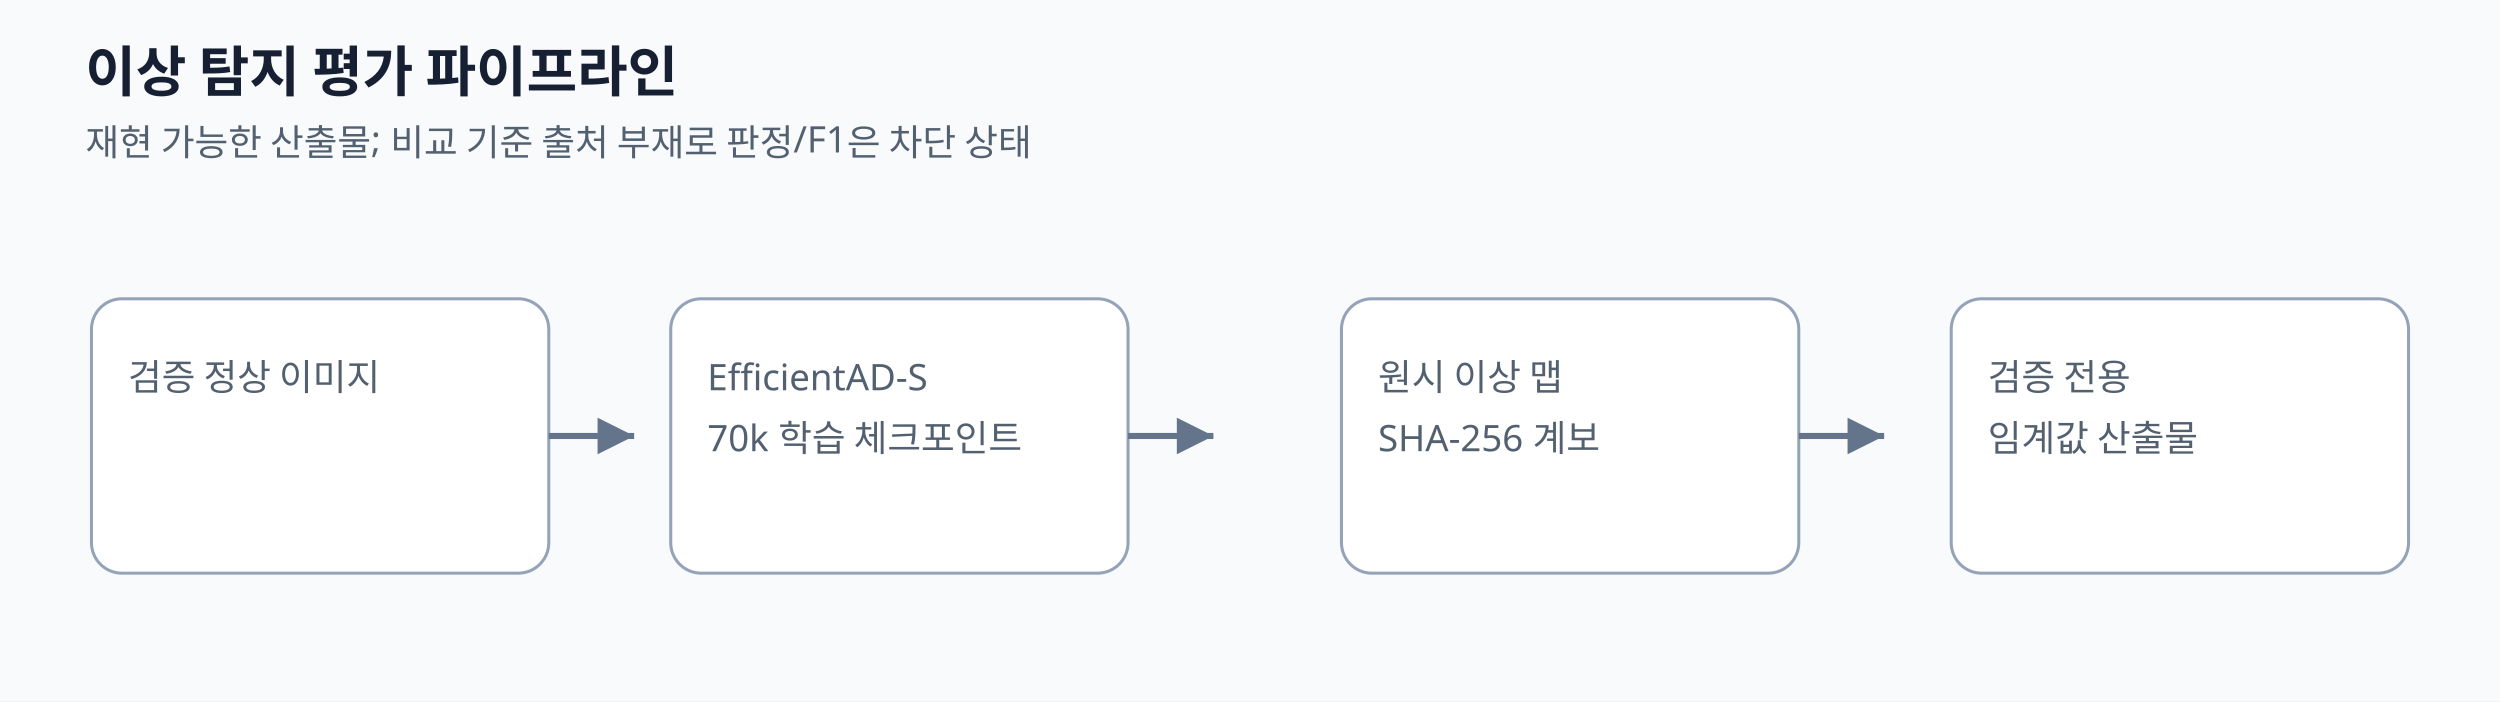
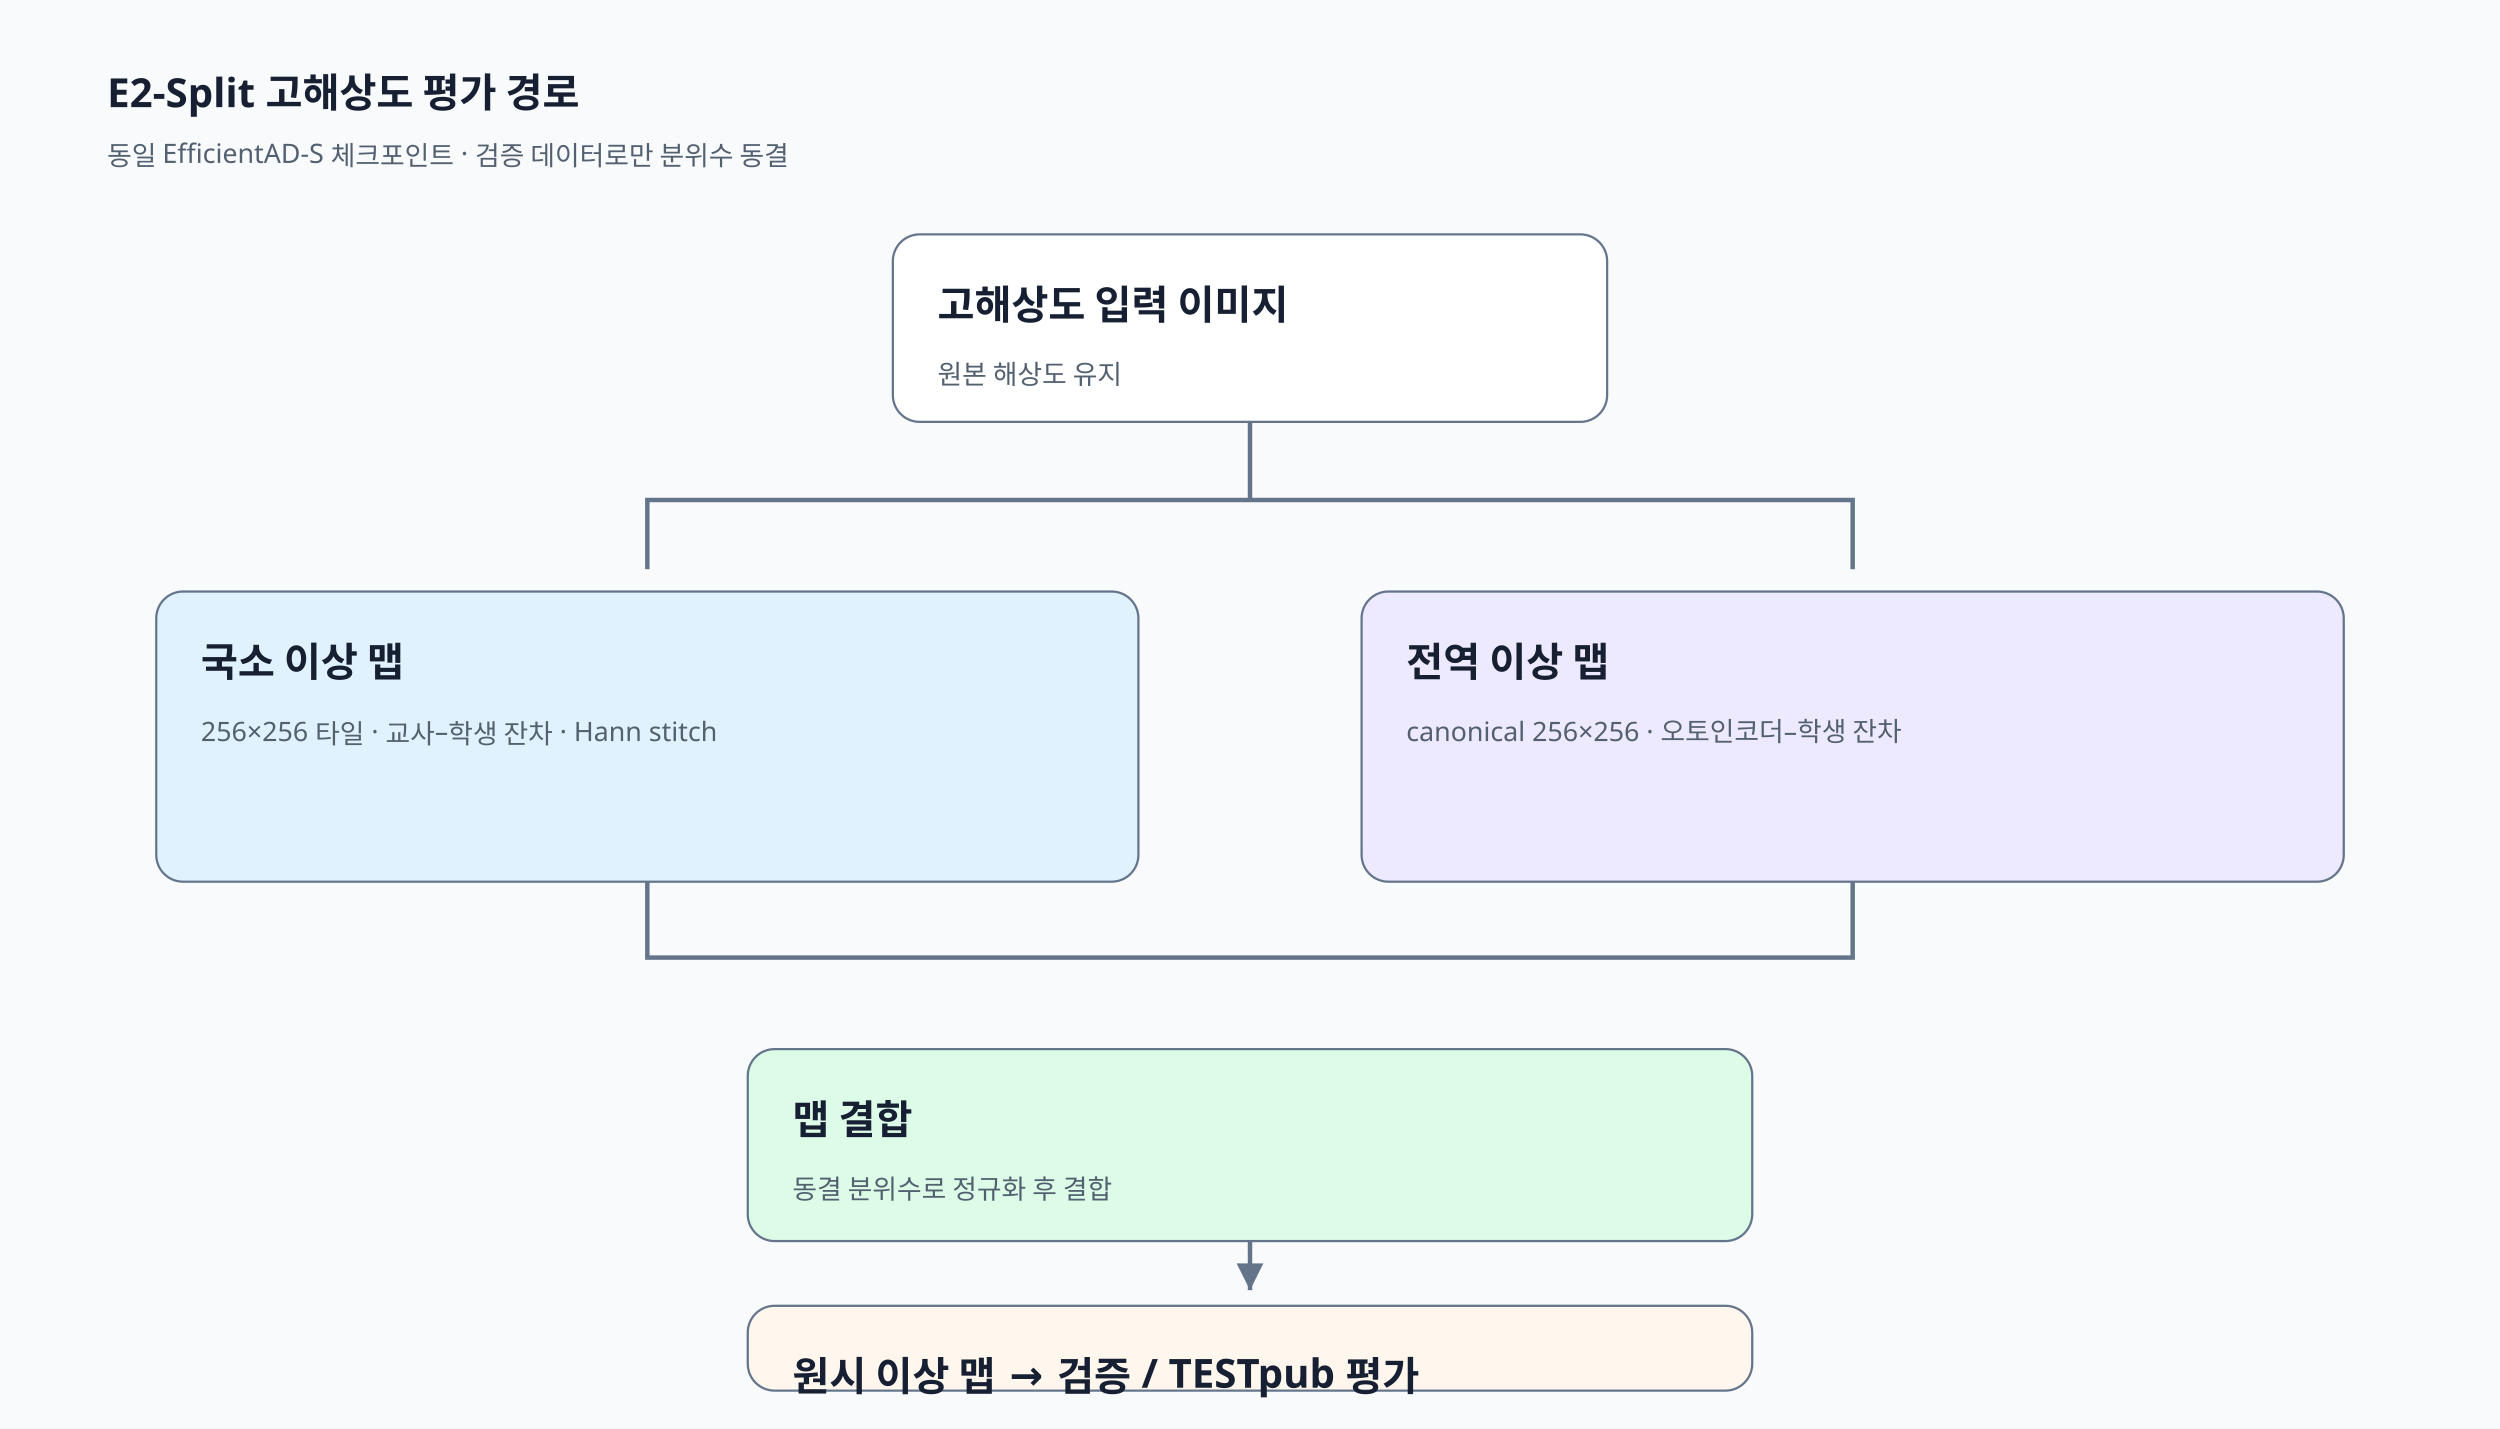
- <svg xmlns="http://www.w3.org/2000/svg" width="820" height="230" viewBox="0 0 820 230">
+ <svg xmlns="http://www.w3.org/2000/svg" width="1120" height="640" viewBox="0 0 1120 640">
  <style>text{font-family:system-ui,sans-serif;fill:#172033}.t{font-size:18px;font-weight:700}.s{font-size:12px;fill:#526070}.n{font-size:11px;fill:#526070}</style>
  <rect width="100%" height="100%" fill="#f8fafc" />
-   <text x="28" y="30" class="t">이상 탐지 평가 파이프라인</text>
-   <text x="28" y="51" class="s">재현 가능한 산출물; 비교 기준 출처 부재로 판정/F1은 차단 상태</text>
-   <rect x="30" y="98" width="150" height="90" rx="10" fill="#fff" stroke="#94a3b8" />
-   <text x="42" y="128" class="s">검증 정상 이미지</text>
-   <rect x="220" y="98" width="150" height="90" rx="10" fill="#fff" stroke="#94a3b8" />
-   <text x="232" y="128" class="s">EfficientAD-S</text>
-   <text x="232" y="148" class="s">70k 학습 체크포인트</text>
-   <rect x="440" y="98" width="150" height="90" rx="10" fill="#fff" stroke="#94a3b8" />
-   <text x="452" y="128" class="s">원시 이상 맵</text>
-   <text x="452" y="148" class="s">SHA-256 계보</text>
-   <rect x="640" y="98" width="150" height="90" rx="10" fill="#fff" stroke="#94a3b8" />
-   <text x="652" y="128" class="s">검증 전용</text>
-   <text x="652" y="148" class="s">임계값 산출물</text>
-   <path d="M180 143h28" stroke="#64748b" stroke-width="2" marker-end="url(#a)" />
-   <path d="M370 143h28" stroke="#64748b" stroke-width="2" marker-end="url(#a)" />
-   <path d="M590 143h28" stroke="#64748b" stroke-width="2" marker-end="url(#a)" />
+   <text x="48" y="48" class="t">E2-Split 고해상도 평가 경로</text>
+   <text x="48" y="74" class="s">동일 EfficientAD-S 체크포인트 · 검증 데이터로만 분위수 동결</text>
+   <rect x="400" y="105" width="320" height="84" rx="12" fill="#ffffff" stroke="#64748b" />
+   <text x="420" y="143" class="t">고해상도 입력 이미지</text>
+   <text x="420" y="172" class="s">원본 해상도 유지</text>
+   <rect x="70" y="265" width="440" height="130" rx="12" fill="#e0f2fe" stroke="#64748b" />
+   <text x="90" y="303" class="t">국소 이상 맵</text>
+   <text x="90" y="332" class="s">256×256 타일 · 교사–학생 잔차 · Hann stitch</text>
+   <rect x="610" y="265" width="440" height="130" rx="12" fill="#ede9fe" stroke="#64748b" />
+   <text x="630" y="303" class="t">전역 이상 맵</text>
+   <text x="630" y="332" class="s">canonical 256×256 · 오토인코더–학생 잔차</text>
+   <rect x="335" y="470" width="450" height="86" rx="12" fill="#dcfce7" stroke="#64748b" />
+   <text x="355" y="508" class="t">맵 결합</text>
+   <text x="355" y="537" class="s">동결 분위수로 정규화 후 결합</text>
+   <rect x="335" y="585" width="450" height="38" rx="12" fill="#fff7ed" stroke="#64748b" />
+   <text x="355" y="623" class="t">원시 이상 맵 → 검증 / TESTpub 평가</text>
+   <text x="355" y="652" class="s" />
+   <path d="M560 189v35H290v31M560 224h270v31M290 395v34h270M830 395v34H560M560 556v22" fill="none" stroke="#64748b" stroke-width="2" marker-end="url(#a)" />
  <defs>
    <marker id="a" markerWidth="8" markerHeight="8" refX="6" refY="3" orient="auto">
      <path d="M0,0 L0,6 L6,3z" fill="#64748b" />
    </marker>
  </defs>
</svg>
